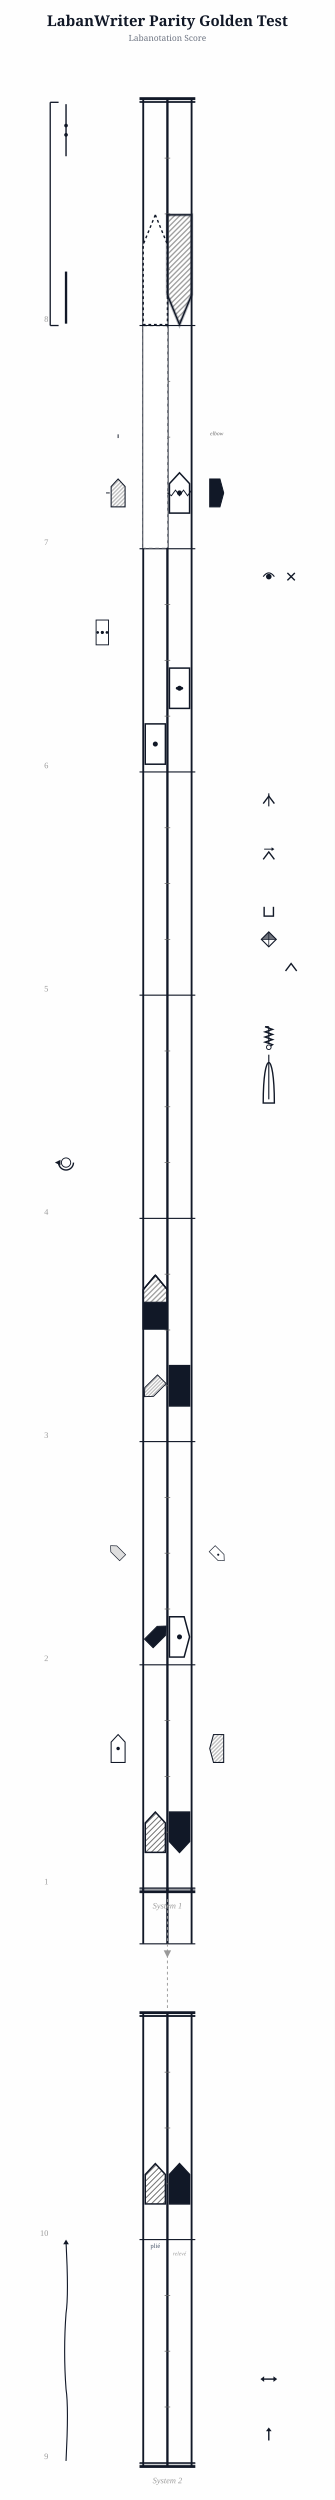
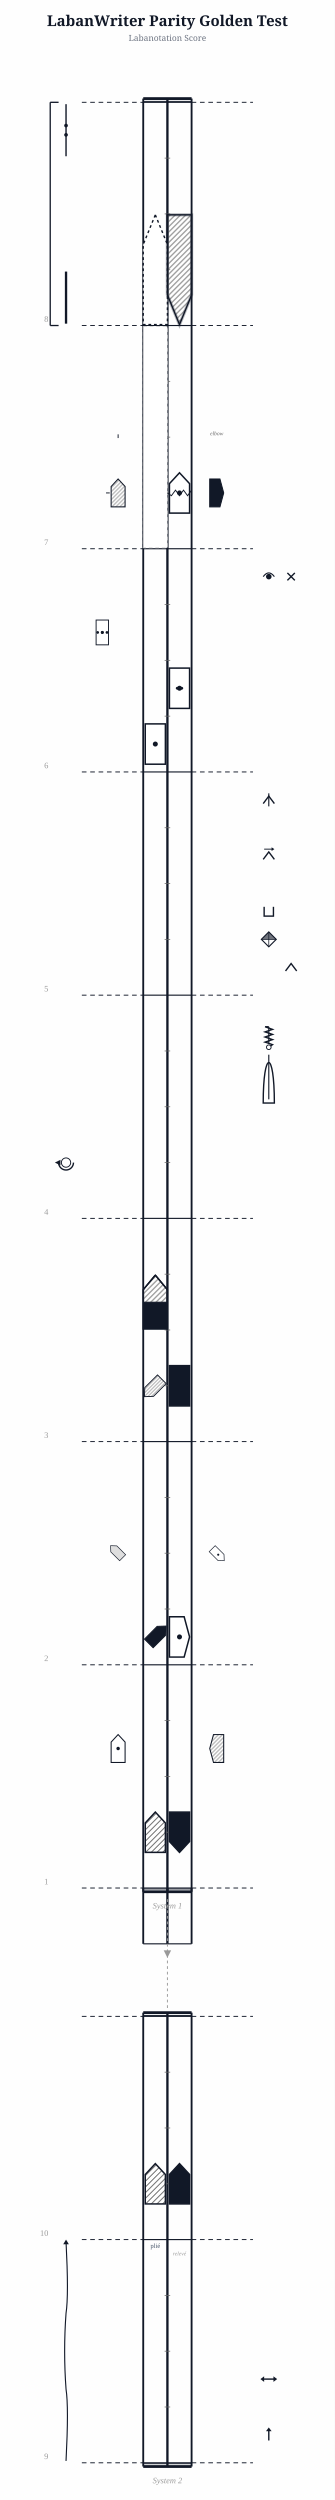
<svg xmlns="http://www.w3.org/2000/svg" width="360" height="2688" viewBox="0 0 360 2688">
  <rect x="0" y="0" width="360" height="2688" fill="#fefefe" />
  <defs>
    <pattern id="laban-hatch" patternUnits="userSpaceOnUse" width="4" height="4" patternTransform="rotate(45)">
      <line x1="0" y1="0" x2="0" y2="4" stroke="#555" stroke-width="1.5" />
    </pattern>
    <marker id="arrow" viewBox="0 0 10 10" refX="8" refY="5" markerWidth="6" markerHeight="6" orient="auto-start-reverse">
      <path d="M 0 0 L 10 5 L 0 10 Z" fill="#111827" />
    </marker>
    <symbol id="laban-dir-backward-high" viewBox="-2.0 -2.0 24.0 44.0">
      <path d="M 0.0 0.0 L 20.0 0.0 L 20.0 29.2 L 10.0 40.0 L 0.0 29.2 Z" fill="url(#laban-hatch)" stroke="#111827" stroke-width="1.5" />
    </symbol>
    <symbol id="laban-dir-backward-low" viewBox="-2.0 -2.0 24.0 44.0">
      <path d="M 0.0 0.0 L 20.0 0.0 L 20.0 29.2 L 10.0 40.0 L 0.0 29.2 Z" fill="#111827" stroke="#111827" stroke-width="1.5" />
    </symbol>
    <symbol id="laban-dir-diagonal_backward_left-middle" viewBox="-13.2 -3.2 39.3 39.3">
      <path d="M -11.2 12.9 L 2.9 -1.2 L 23.6 19.4 L 24.1 34.1 L 9.4 33.6 Z" fill="#ffffff" stroke="#111827" stroke-width="1.5" />
      <circle cx="10.0" cy="20.0" r="2.5" fill="#111827" />
    </symbol>
    <symbol id="laban-dir-diagonal_backward_right-high" viewBox="-6.1 -3.2 39.3 39.3">
      <path d="M 17.1 -1.2 L 31.2 12.9 L 10.6 33.6 L -4.1 34.1 L -3.6 19.4 Z" fill="url(#laban-hatch)" stroke="#111827" stroke-width="1.5" />
    </symbol>
    <symbol id="laban-dir-diagonal_forward_left-low" viewBox="-13.2 3.9 39.3 39.3">
      <path d="M 24.1 5.9 L 23.6 20.6 L 2.9 41.2 L -11.2 27.1 L 9.4 6.4 Z" fill="#111827" stroke="#111827" stroke-width="1.5" />
    </symbol>
    <symbol id="laban-dir-diagonal_forward_right-high" viewBox="-6.1 3.9 39.3 39.3">
      <path d="M -4.1 5.9 L 10.6 6.4 L 31.2 27.1 L 17.1 41.2 L -3.6 20.6 Z" fill="url(#laban-hatch)" stroke="#111827" stroke-width="1.5" />
    </symbol>
    <symbol id="laban-dir-forward-high" viewBox="-2.0 -2.0 24.0 44.0">
      <path d="M 10.0 0.0 L 20.0 10.8 L 20.0 40.0 L 0.0 40.0 L 0.0 10.8 Z" fill="url(#laban-hatch)" stroke="#111827" stroke-width="1.5" />
    </symbol>
    <symbol id="laban-dir-forward-low" viewBox="-2.0 -2.0 24.0 44.0">
      <path d="M 10.0 0.0 L 20.0 10.8 L 20.0 40.0 L 0.0 40.0 L 0.0 10.8 Z" fill="#111827" stroke="#111827" stroke-width="1.5" />
    </symbol>
    <symbol id="laban-dir-forward-middle" viewBox="-2.0 -2.0 24.0 44.0">
      <path d="M 10.0 0.0 L 20.0 10.8 L 20.0 40.0 L 0.0 40.0 L 0.0 10.8 Z" fill="#ffffff" stroke="#111827" stroke-width="1.5" />
      <circle cx="10.0" cy="20.0" r="2.5" fill="#111827" />
    </symbol>
    <symbol id="laban-dir-left-high" viewBox="-2.0 -2.0 24.0 44.0">
      <path d="M 20.0 0.0 L 20.0 40.0 L 5.4 40.0 L 0.0 20.0 L 5.4 0.0 Z" fill="url(#laban-hatch)" stroke="#111827" stroke-width="1.5" />
    </symbol>
    <symbol id="laban-dir-place-low" viewBox="-2.0 -2.0 24.0 44.0">
      <path d="M 0.0 0.0 L 20.0 0.0 L 20.0 40.0 L 0.0 40.0 Z" fill="#111827" stroke="#111827" stroke-width="1.5" />
    </symbol>
    <symbol id="laban-dir-place-middle" viewBox="-2.0 -2.0 24.0 44.0">
      <path d="M 0.0 0.0 L 20.0 0.0 L 20.0 40.0 L 0.0 40.0 Z" fill="#ffffff" stroke="#111827" stroke-width="1.5" />
      <circle cx="10.0" cy="20.0" r="2.5" fill="#111827" />
    </symbol>
    <symbol id="laban-dir-right-low" viewBox="-2.0 -2.0 24.0 44.0">
      <path d="M 0.0 0.0 L 14.6 0.0 L 20.0 20.0 L 14.6 40.0 L 0.0 40.0 Z" fill="#111827" stroke="#111827" stroke-width="1.5" />
    </symbol>
    <symbol id="laban-dir-right-middle" viewBox="-2.0 -2.0 24.0 44.0">
      <path d="M 0.0 0.0 L 14.6 0.0 L 20.0 20.0 L 14.6 40.0 L 0.0 40.0 Z" fill="#ffffff" stroke="#111827" stroke-width="1.5" />
      <circle cx="10.0" cy="20.0" r="2.5" fill="#111827" />
    </symbol>
  </defs>
  <text x="180.0" y="28" text-anchor="middle" font-size="16" font-weight="700" font-family="serif" fill="#111827">LabanWriter Parity Golden Test</text>
  <text x="180.0" y="44" text-anchor="middle" font-size="9" font-family="serif" fill="#6b7280">Labanotation Score</text>
  <g class="laban-system" data-system="1" data-measures="1-8">
    <line x1="154.0" y1="106.0" x2="154.0" y2="2034.0" stroke="#111827" stroke-width="2" />
    <line x1="206.0" y1="106.0" x2="206.0" y2="2034.0" stroke="#111827" stroke-width="2" />
    <line x1="180.0" y1="106.0" x2="180.0" y2="2034.0" stroke="#111827" stroke-width="2.5" />
-     <line x1="150.0" y1="2030.0" x2="210.0" y2="2030.0" stroke="#111827" stroke-width="1.2" />
+     <line x1="154.0" y1="2030.0" x2="206.0" y2="2030.0" stroke="#111827" stroke-width="1.2" />
+     <line x1="88.0" y1="2030.0" x2="154.0" y2="2030.0" stroke="#111827" stroke-width="1" stroke-dasharray="5,4" />
+     <line x1="206.0" y1="2030.0" x2="272.0" y2="2030.0" stroke="#111827" stroke-width="1" stroke-dasharray="5,4" />
    <line x1="177.0" y1="1970.0" x2="183.0" y2="1970.0" stroke="#666" stroke-width="0.8" />
    <line x1="177.0" y1="1910.0" x2="183.0" y2="1910.0" stroke="#666" stroke-width="0.8" />
    <line x1="177.0" y1="1850.0" x2="183.0" y2="1850.0" stroke="#666" stroke-width="0.8" />
-     <line x1="150.0" y1="1790.0" x2="210.0" y2="1790.0" stroke="#111827" stroke-width="1.2" />
+     <line x1="154.0" y1="1790.0" x2="206.0" y2="1790.0" stroke="#111827" stroke-width="1.2" />
+     <line x1="88.0" y1="1790.0" x2="154.0" y2="1790.0" stroke="#111827" stroke-width="1" stroke-dasharray="5,4" />
+     <line x1="206.0" y1="1790.0" x2="272.0" y2="1790.0" stroke="#111827" stroke-width="1" stroke-dasharray="5,4" />
    <line x1="177.0" y1="1730.0" x2="183.0" y2="1730.0" stroke="#666" stroke-width="0.8" />
    <line x1="177.0" y1="1670.0" x2="183.0" y2="1670.0" stroke="#666" stroke-width="0.8" />
    <line x1="177.0" y1="1610.0" x2="183.0" y2="1610.0" stroke="#666" stroke-width="0.8" />
-     <line x1="150.0" y1="1550.0" x2="210.0" y2="1550.0" stroke="#111827" stroke-width="1.2" />
+     <line x1="154.0" y1="1550.0" x2="206.0" y2="1550.0" stroke="#111827" stroke-width="1.2" />
+     <line x1="88.0" y1="1550.0" x2="154.0" y2="1550.0" stroke="#111827" stroke-width="1" stroke-dasharray="5,4" />
+     <line x1="206.0" y1="1550.0" x2="272.0" y2="1550.0" stroke="#111827" stroke-width="1" stroke-dasharray="5,4" />
    <line x1="177.0" y1="1490.0" x2="183.0" y2="1490.0" stroke="#666" stroke-width="0.8" />
    <line x1="177.0" y1="1430.0" x2="183.0" y2="1430.0" stroke="#666" stroke-width="0.8" />
    <line x1="177.0" y1="1370.0" x2="183.0" y2="1370.0" stroke="#666" stroke-width="0.8" />
-     <line x1="150.0" y1="1310.0" x2="210.0" y2="1310.0" stroke="#111827" stroke-width="1.2" />
+     <line x1="154.0" y1="1310.0" x2="206.0" y2="1310.0" stroke="#111827" stroke-width="1.2" />
+     <line x1="88.0" y1="1310.0" x2="154.0" y2="1310.0" stroke="#111827" stroke-width="1" stroke-dasharray="5,4" />
+     <line x1="206.0" y1="1310.0" x2="272.0" y2="1310.0" stroke="#111827" stroke-width="1" stroke-dasharray="5,4" />
    <line x1="177.0" y1="1250.0" x2="183.0" y2="1250.0" stroke="#666" stroke-width="0.8" />
    <line x1="177.0" y1="1190.0" x2="183.0" y2="1190.0" stroke="#666" stroke-width="0.8" />
    <line x1="177.0" y1="1130.0" x2="183.0" y2="1130.0" stroke="#666" stroke-width="0.8" />
-     <line x1="150.0" y1="1070.0" x2="210.0" y2="1070.0" stroke="#111827" stroke-width="1.2" />
+     <line x1="154.0" y1="1070.0" x2="206.0" y2="1070.0" stroke="#111827" stroke-width="1.2" />
+     <line x1="88.0" y1="1070.0" x2="154.0" y2="1070.0" stroke="#111827" stroke-width="1" stroke-dasharray="5,4" />
+     <line x1="206.0" y1="1070.0" x2="272.0" y2="1070.0" stroke="#111827" stroke-width="1" stroke-dasharray="5,4" />
    <line x1="177.0" y1="1010.0" x2="183.0" y2="1010.0" stroke="#666" stroke-width="0.8" />
    <line x1="177.0" y1="950.0" x2="183.0" y2="950.0" stroke="#666" stroke-width="0.8" />
    <line x1="177.0" y1="890.0" x2="183.0" y2="890.0" stroke="#666" stroke-width="0.8" />
-     <line x1="150.0" y1="830.0" x2="210.0" y2="830.0" stroke="#111827" stroke-width="1.2" />
+     <line x1="154.0" y1="830.0" x2="206.0" y2="830.0" stroke="#111827" stroke-width="1.2" />
+     <line x1="88.0" y1="830.0" x2="154.0" y2="830.0" stroke="#111827" stroke-width="1" stroke-dasharray="5,4" />
+     <line x1="206.0" y1="830.0" x2="272.0" y2="830.0" stroke="#111827" stroke-width="1" stroke-dasharray="5,4" />
    <line x1="177.0" y1="770.0" x2="183.0" y2="770.0" stroke="#666" stroke-width="0.8" />
    <line x1="177.0" y1="710.0" x2="183.0" y2="710.0" stroke="#666" stroke-width="0.8" />
    <line x1="177.0" y1="650.0" x2="183.0" y2="650.0" stroke="#666" stroke-width="0.8" />
-     <line x1="150.0" y1="590.0" x2="210.0" y2="590.0" stroke="#111827" stroke-width="1.2" />
+     <line x1="154.0" y1="590.0" x2="206.0" y2="590.0" stroke="#111827" stroke-width="1.2" />
+     <line x1="88.0" y1="590.0" x2="154.0" y2="590.0" stroke="#111827" stroke-width="1" stroke-dasharray="5,4" />
+     <line x1="206.0" y1="590.0" x2="272.0" y2="590.0" stroke="#111827" stroke-width="1" stroke-dasharray="5,4" />
    <line x1="177.0" y1="530.0" x2="183.0" y2="530.0" stroke="#666" stroke-width="0.8" />
    <line x1="177.0" y1="470.0" x2="183.0" y2="470.0" stroke="#666" stroke-width="0.8" />
    <line x1="177.0" y1="410.0" x2="183.0" y2="410.0" stroke="#666" stroke-width="0.8" />
-     <line x1="150.0" y1="350.0" x2="210.0" y2="350.0" stroke="#111827" stroke-width="1.2" />
-     <line x1="150.0" y1="110.0" x2="210.0" y2="110.0" stroke="#111827" stroke-width="1.2" />
+     <line x1="154.0" y1="350.0" x2="206.0" y2="350.0" stroke="#111827" stroke-width="1.2" />
+     <line x1="88.0" y1="350.0" x2="154.0" y2="350.0" stroke="#111827" stroke-width="1" stroke-dasharray="5,4" />
+     <line x1="206.0" y1="350.0" x2="272.0" y2="350.0" stroke="#111827" stroke-width="1" stroke-dasharray="5,4" />
+     <line x1="154.0" y1="110.0" x2="206.0" y2="110.0" stroke="#111827" stroke-width="1.2" />
+     <line x1="88.0" y1="110.0" x2="154.0" y2="110.0" stroke="#111827" stroke-width="1" stroke-dasharray="5,4" />
+     <line x1="206.0" y1="110.0" x2="272.0" y2="110.0" stroke="#111827" stroke-width="1" stroke-dasharray="5,4" />
    <line x1="177.0" y1="290.0" x2="183.0" y2="290.0" stroke="#666" stroke-width="0.8" />
    <line x1="177.0" y1="230.0" x2="183.0" y2="230.0" stroke="#666" stroke-width="0.8" />
    <line x1="177.0" y1="170.0" x2="183.0" y2="170.0" stroke="#666" stroke-width="0.8" />
-     <line x1="150.0" y1="2034.0" x2="210.0" y2="2034.0" stroke="#111827" stroke-width="3" />
-     <line x1="150.0" y1="2031.0" x2="210.0" y2="2031.0" stroke="#111827" stroke-width="1" />
-     <line x1="150.0" y1="109.0" x2="210.0" y2="109.0" stroke="#111827" stroke-width="1" />
-     <line x1="150.0" y1="106.0" x2="210.0" y2="106.0" stroke="#111827" stroke-width="3" />
+     <line x1="154.0" y1="2034.0" x2="206.0" y2="2034.0" stroke="#111827" stroke-width="3" />
+     <line x1="154.0" y1="2031.0" x2="206.0" y2="2031.0" stroke="#111827" stroke-width="1" />
+     <line x1="154.0" y1="109.0" x2="206.0" y2="109.0" stroke="#111827" stroke-width="1" />
+     <line x1="154.0" y1="106.0" x2="206.0" y2="106.0" stroke="#111827" stroke-width="3" />
    <g class="laban-starting-position">
      <line x1="154.0" y1="2030.0" x2="154.0" y2="2090.0" stroke="#111827" stroke-width="2" />
      <line x1="180.0" y1="2030.0" x2="180.0" y2="2090.0" stroke="#111827" stroke-width="2.5" />
      <line x1="206.0" y1="2030.0" x2="206.0" y2="2090.0" stroke="#111827" stroke-width="2" />
-       <line x1="150.0" y1="2090.0" x2="210.0" y2="2090.0" stroke="#111827" stroke-width="1.2" />
+       <line x1="154.0" y1="2090.0" x2="206.0" y2="2090.0" stroke="#111827" stroke-width="1.2" />
    </g>
    <text x="52.0" y="2026.0" text-anchor="end" font-size="9" fill="#999">1</text>
    <text x="52.0" y="1786.0" text-anchor="end" font-size="9" fill="#999">2</text>
    <text x="52.0" y="1546.0" text-anchor="end" font-size="9" fill="#999">3</text>
    <text x="52.0" y="1306.0" text-anchor="end" font-size="9" fill="#999">4</text>
    <text x="52.0" y="1066.0" text-anchor="end" font-size="9" fill="#999">5</text>
    <text x="52.0" y="826.0" text-anchor="end" font-size="9" fill="#999">6</text>
    <text x="52.0" y="586.0" text-anchor="end" font-size="9" fill="#999">7</text>
    <text x="52.0" y="346.0" text-anchor="end" font-size="9" fill="#999">8</text>
    <text x="180.0" y="2052.0" text-anchor="middle" font-size="9" font-style="italic" fill="#999">System 1</text>
  </g>
  <line x1="180.0" y1="2042.0" x2="180.0" y2="2160.0" stroke="#999" stroke-width="1" stroke-dasharray="3,3" />
  <polygon points="176.0,2097.0 184.0,2097.0 180.0,2105.0" fill="#999" />
  <g class="laban-system" data-system="2" data-measures="9-10">
    <line x1="154.0" y1="2164.0" x2="154.0" y2="2652.0" stroke="#111827" stroke-width="2" />
    <line x1="206.0" y1="2164.0" x2="206.0" y2="2652.0" stroke="#111827" stroke-width="2" />
    <line x1="180.0" y1="2164.0" x2="180.0" y2="2652.0" stroke="#111827" stroke-width="2.5" />
-     <line x1="150.0" y1="2648.0" x2="210.0" y2="2648.0" stroke="#111827" stroke-width="1.2" />
+     <line x1="154.0" y1="2648.0" x2="206.0" y2="2648.0" stroke="#111827" stroke-width="1.2" />
+     <line x1="88.0" y1="2648.0" x2="154.0" y2="2648.0" stroke="#111827" stroke-width="1" stroke-dasharray="5,4" />
+     <line x1="206.0" y1="2648.0" x2="272.0" y2="2648.0" stroke="#111827" stroke-width="1" stroke-dasharray="5,4" />
    <line x1="177.0" y1="2588.0" x2="183.0" y2="2588.0" stroke="#666" stroke-width="0.8" />
    <line x1="177.0" y1="2528.0" x2="183.0" y2="2528.0" stroke="#666" stroke-width="0.8" />
    <line x1="177.0" y1="2468.0" x2="183.0" y2="2468.0" stroke="#666" stroke-width="0.8" />
-     <line x1="150.0" y1="2408.0" x2="210.0" y2="2408.0" stroke="#111827" stroke-width="1.2" />
-     <line x1="150.0" y1="2168.0" x2="210.0" y2="2168.0" stroke="#111827" stroke-width="1.2" />
+     <line x1="154.0" y1="2408.0" x2="206.0" y2="2408.0" stroke="#111827" stroke-width="1.2" />
+     <line x1="88.0" y1="2408.0" x2="154.0" y2="2408.0" stroke="#111827" stroke-width="1" stroke-dasharray="5,4" />
+     <line x1="206.0" y1="2408.0" x2="272.0" y2="2408.0" stroke="#111827" stroke-width="1" stroke-dasharray="5,4" />
+     <line x1="154.0" y1="2168.0" x2="206.0" y2="2168.0" stroke="#111827" stroke-width="1.2" />
+     <line x1="88.0" y1="2168.0" x2="154.0" y2="2168.0" stroke="#111827" stroke-width="1" stroke-dasharray="5,4" />
+     <line x1="206.0" y1="2168.0" x2="272.0" y2="2168.0" stroke="#111827" stroke-width="1" stroke-dasharray="5,4" />
    <line x1="177.0" y1="2348.0" x2="183.0" y2="2348.0" stroke="#666" stroke-width="0.8" />
    <line x1="177.0" y1="2288.0" x2="183.0" y2="2288.0" stroke="#666" stroke-width="0.8" />
    <line x1="177.0" y1="2228.0" x2="183.0" y2="2228.0" stroke="#666" stroke-width="0.8" />
-     <line x1="150.0" y1="2652.0" x2="210.0" y2="2652.0" stroke="#111827" stroke-width="3" />
-     <line x1="150.0" y1="2649.0" x2="210.0" y2="2649.0" stroke="#111827" stroke-width="1" />
-     <line x1="150.0" y1="2167.0" x2="210.0" y2="2167.0" stroke="#111827" stroke-width="1" />
-     <line x1="150.0" y1="2164.0" x2="210.0" y2="2164.0" stroke="#111827" stroke-width="3" />
+     <line x1="154.0" y1="2652.0" x2="206.0" y2="2652.0" stroke="#111827" stroke-width="3" />
+     <line x1="154.0" y1="2649.0" x2="206.0" y2="2649.0" stroke="#111827" stroke-width="1" />
+     <line x1="154.0" y1="2167.0" x2="206.0" y2="2167.0" stroke="#111827" stroke-width="1" />
+     <line x1="154.0" y1="2164.0" x2="206.0" y2="2164.0" stroke="#111827" stroke-width="3" />
    <text x="52.0" y="2644.0" text-anchor="end" font-size="9" fill="#999">9</text>
    <text x="52.0" y="2404.0" text-anchor="end" font-size="9" fill="#999">10</text>
    <text x="180.0" y="2670.0" text-anchor="middle" font-size="9" font-style="italic" fill="#999">System 2</text>
  </g>
  <g class="laban-symbol" data-symbol-id="support.step.forward" data-direction="forward" data-level="high">
    <use href="#laban-dir-forward-high" x="154.0" y="1911.0" width="26.0" height="118.0" />
  </g>
  <g class="laban-symbol" data-symbol-id="support.step.forward" data-direction="backward" data-level="low">
    <use href="#laban-dir-backward-low" x="180.0" y="1911.0" width="26.0" height="118.0" />
  </g>
  <g class="laban-symbol" data-symbol-id="direction.forward" data-direction="forward" data-level="middle">
    <use href="#laban-dir-forward-middle" x="118.0" y="1851.0" width="18.0" height="58.0" />
  </g>
  <g class="laban-symbol" data-symbol-id="direction.left" data-direction="left" data-level="high">
    <use href="#laban-dir-left-high" x="224.0" y="1851.0" width="18.0" height="58.0" />
  </g>
  <g class="laban-symbol" data-symbol-id="support.step.forward" data-direction="right" data-level="middle">
    <use href="#laban-dir-right-middle" x="180.0" y="1731.0" width="26.0" height="58.0" />
  </g>
  <g class="laban-symbol" data-symbol-id="support.step.forward" data-direction="diagonal_forward_left" data-level="low">
    <use href="#laban-dir-diagonal_forward_left-low" x="154.0" y="1731.0" width="26.0" height="58.0" />
  </g>
  <g class="laban-symbol" data-symbol-id="direction.forward" data-direction="diagonal_forward_right" data-level="high">
    <use href="#laban-dir-diagonal_forward_right-high" x="118.0" y="1611.0" width="18.0" height="118.0" />
  </g>
  <g class="laban-symbol" data-symbol-id="direction.forward" data-direction="diagonal_backward_left" data-level="middle">
    <use href="#laban-dir-diagonal_backward_left-middle" x="224.0" y="1611.0" width="18.0" height="118.0" />
  </g>
  <g class="laban-symbol" data-symbol-id="support.step.forward" data-direction="diagonal_backward_right" data-level="high">
    <use href="#laban-dir-diagonal_backward_right-high" x="154.0" y="1431.0" width="26.0" height="118.0" />
  </g>
  <g class="laban-symbol" data-symbol-id="support.step.forward" data-direction="place" data-level="low">
    <use href="#laban-dir-place-low" x="180.0" y="1431.0" width="26.0" height="118.0" />
  </g>
  <g class="laban-symbol" data-symbol-id="support.step.forward" data-direction="forward" data-level="middle">
    <defs>
      <clipPath id="upper-clip-0">
        <rect x="154.0" y="1371.0" width="26.0" height="29.0" />
      </clipPath>
      <clipPath id="lower-clip-0">
        <rect x="154.0" y="1400.0" width="26.0" height="29.0" />
      </clipPath>
    </defs>
    <path d="M 167.0 1371.0 L 180.0 1386.7 L 180.0 1429.0 L 154.0 1429.0 L 154.0 1386.7 Z" clip-path="url(#upper-clip-0)" fill="url(#laban-hatch)" stroke="#111827" stroke-width="1.5" />
    <path d="M 167.0 1371.0 L 180.0 1386.7 L 180.0 1429.0 L 154.0 1429.0 L 154.0 1386.7 Z" clip-path="url(#lower-clip-0)" fill="#111827" stroke="#111827" stroke-width="1.5" />
    <line x1="154.0" y1="1400.0" x2="180.0" y2="1400.0" stroke="#111827" stroke-width="0.8" />
    <path d="M 167.0 1371.0 L 180.0 1386.7 L 180.0 1429.0 L 154.0 1429.0 L 154.0 1386.7 Z" fill="none" stroke="#111827" stroke-width="1.5" />
  </g>
  <g class="laban-symbol" data-symbol-id="flexion.knee.90" data-direction="place" data-level="middle">
    <use href="#laban-dir-place-middle" x="154.0" y="771.0" width="26.0" height="58.0" />
    <circle cx="167.0" cy="800.0" r="1.5" fill="#111827" />
  </g>
  <g class="laban-symbol" data-symbol-id="flexion.knee.90" data-direction="place" data-level="middle">
    <use href="#laban-dir-place-middle" x="180.0" y="711.0" width="26.0" height="58.0" />
    <circle cx="190.5" cy="740.0" r="1.5" fill="#111827" />
    <circle cx="195.5" cy="740.0" r="1.5" fill="#111827" />
  </g>
  <g class="laban-symbol" data-symbol-id="flexion.hip.90" data-direction="place" data-level="middle">
    <use href="#laban-dir-place-middle" x="102.0" y="651.0" width="16.0" height="58.0" />
    <circle cx="105.0" cy="680.0" r="1.5" fill="#111827" />
    <circle cx="110.0" cy="680.0" r="1.5" fill="#111827" />
    <circle cx="115.0" cy="680.0" r="1.5" fill="#111827" />
  </g>
  <g class="laban-symbol whitespace" data-symbol-id="support.step.forward">
    <rect x="154" y="351.0" width="26" height="238.0" fill="white" stroke="#ccc" stroke-width="0.8" stroke-dasharray="4,3" />
  </g>
  <g class="laban-symbol" data-symbol-id="support.step.forward" data-direction="forward" data-level="middle">
    <use href="#laban-dir-forward-middle" x="180.0" y="471.0" width="26.0" height="118.0" />
    <polyline points="180.0,530.0 184.3,533.0 188.7,527.0 193.0,533.0 197.3,527.0 201.7,533.0 206.0,527.0" fill="none" stroke="#111827" stroke-width="1" />
  </g>
  <g class="laban-symbol" data-symbol-id="direction.forward" data-direction="forward" data-level="high">
    <use href="#laban-dir-forward-high" x="118.0" y="471.0" width="18.0" height="118.0" />
    <line x1="127.0" y1="471.0" x2="127.0" y2="467.0" stroke="#111827" stroke-width="1" />
    <line x1="118.0" y1="530.0" x2="114.0" y2="530.0" stroke="#111827" stroke-width="1" />
  </g>
  <g class="laban-symbol" data-symbol-id="direction.forward" data-direction="right" data-level="low">
    <use href="#laban-dir-right-low" x="224.0" y="471.0" width="18.0" height="118.0" />
    <text x="233.0" y="468.0" text-anchor="middle" font-size="6" font-style="italic" fill="#666">elbow</text>
    <circle cx="230.5" cy="530.0" r="1.5" fill="#111827" />
    <circle cx="235.5" cy="530.0" r="1.5" fill="#111827" />
  </g>
  <g class="laban-symbol" data-symbol-id="support.step.forward" data-direction="forward" data-level="middle">
    <path d="M 167.0 231.0 L 180.0 262.9 L 180.0 349.0 L 154.0 349.0 L 154.0 262.9 Z" fill="#ffffff" stroke="#111827" stroke-width="1.5" stroke-dasharray="3,3" />
  </g>
  <g class="laban-symbol" data-symbol-id="support.step.forward" data-direction="backward" data-level="high">
    <path d="M 180.0 231.0 L 206.0 231.0 L 206.0 317.1 L 193.0 349.0 L 180.0 317.1 Z" fill="url(#laban-hatch)" stroke="#111827" stroke-width="1.5" />
    <path d="M 180.0 231.0 L 206.0 231.0 L 206.0 317.1 L 193.0 349.0 L 180.0 317.1 Z" fill="none" stroke="#111827" stroke-width="3.5" opacity="0.3" />
  </g>
  <g class="laban-symbol" data-symbol-id="support.step.forward" data-direction="forward" data-level="high">
    <use href="#laban-dir-forward-high" x="154.0" y="2289.0" width="26.0" height="118.0" />
    <text x="167.0" y="2417.0" text-anchor="middle" font-size="7" fill="#475569">plié</text>
  </g>
  <g class="laban-symbol" data-symbol-id="support.step.forward" data-direction="forward" data-level="low">
    <use href="#laban-dir-forward-low" x="180.0" y="2289.0" width="26.0" height="118.0" />
    <text x="193.0" y="2425.0" text-anchor="middle" font-size="6" font-style="italic" fill="#999">relevé</text>
  </g>
  <g class="laban-annotation turn" data-level="middle" data-symbol-id="turn.right" transform="rotate(180, 71.0, 1250.0)">
    <circle cx="71.0" cy="1250.0" r="5.0" fill="#ffffff" stroke="#111827" stroke-width="1" />
    <path d="M 63.0 1250.0 A 8.0 8.0 0 1 1 79.0 1250.0" fill="none" stroke="#111827" stroke-width="1.5" />
    <polygon points="83.0,1250.0 77.0,1247.0 77.0,1253.0" fill="#111827" />
  </g>
  <g class="laban-annotation jump" data-level="middle" data-symbol-id="jump.basic">
    <path d="M 283.0 1186.0 C 283.0 1128.0 295.0 1128.0 295.0 1186.0 Z" fill="#ffffff" stroke="#111827" stroke-width="1.5" />
    <line x1="289.0" y1="1134.0" x2="289.0" y2="1182.0" stroke="#111827" stroke-width="1.2" />
  </g>
  <g class="laban-annotation jump" data-level="middle" data-symbol-id="jump.basic">
    <path d="M 289.0 1126.0 L 293.0 1123.2 L 285.0 1120.5 L 293.0 1117.8 L 285.0 1115.0 L 293.0 1112.2 L 285.0 1109.5 L 293.0 1106.8 L 285.0 1104.0 L 289.0 1104.0" fill="none" stroke="#111827" stroke-width="1.5" />
    <circle cx="289.0" cy="1126.0" r="2.5" fill="#ffffff" stroke="#111827" stroke-width="1" />
    <line x1="289.0" y1="1104.0" x2="289.0" y2="1122.0" stroke="#111827" stroke-width="1.2" />
  </g>
  <g class="laban-annotation effort" data-symbol-id="effort.weight.strong">
    <path d="M 289.0 1002.0 L 297.0 1010.0 L 289.0 1018.0 L 281.0 1010.0 Z" fill="none" stroke="#111827" stroke-width="1.2" />
    <line x1="289.0" y1="1002.0" x2="289.0" y2="1018.0" stroke="#111827" stroke-width="0.8" />
    <line x1="281.0" y1="1010.0" x2="297.0" y2="1010.0" stroke="#111827" stroke-width="0.8" />
    <path d="M 289.0 1002.0 L 281.0 1010.0 L 289.0 1010.0 Z" fill="#111827" opacity="0.6" />
    <path d="M 289.0 1002.0 L 297.0 1010.0 L 289.0 1010.0 Z" fill="#111827" opacity="0.6" />
  </g>
  <g class="laban-annotation contact" data-symbol-id="contact.touch">
    <path d="M 307.0 1044.0 L 313.0 1036.0 L 319.0 1044.0" fill="none" stroke="#111827" stroke-width="1.5" stroke-linejoin="miter" />
  </g>
  <g class="laban-annotation contact" data-symbol-id="contact.grasp">
    <path d="M 284.0 975.0 L 284.0 985.0 L 294.0 985.0 L 294.0 975.0" fill="none" stroke="#111827" stroke-width="1.5" stroke-linejoin="miter" />
  </g>
  <g class="laban-annotation contact" data-symbol-id="contact.slide">
    <path d="M 283.0 924.0 L 289.0 916.0 L 295.0 924.0" fill="none" stroke="#111827" stroke-width="1.5" stroke-linejoin="miter" />
    <line x1="284.0" y1="913.0" x2="293.0" y2="913.0" stroke="#111827" stroke-width="1" />
    <polygon points="295.0,913.0 292.0,911.0 292.0,915.0" fill="#111827" />
  </g>
  <g class="laban-annotation contact" data-symbol-id="contact.strike">
    <path d="M 283.0 864.0 L 289.0 856.0 L 295.0 864.0" fill="none" stroke="#111827" stroke-width="1.5" stroke-linejoin="miter" />
    <line x1="289.0" y1="853.0" x2="289.0" y2="867.0" stroke="#111827" stroke-width="1.2" />
  </g>
  <g class="laban-annotation retention" data-symbol-id="retention.hold.arm">
    <circle cx="289.0" cy="620.0" r="3" fill="#111827" />
    <path d="M 283.0 620.0 Q 289.0 612.0 295.0 620.0" fill="none" stroke="#111827" stroke-width="1.2" />
  </g>
  <g class="laban-annotation retention" data-symbol-id="retention.hold.arm">
    <line x1="309.0" y1="616.0" x2="317.0" y2="624.0" stroke="#111827" stroke-width="1.5" />
    <line x1="317.0" y1="616.0" x2="309.0" y2="624.0" stroke="#111827" stroke-width="1.5" />
  </g>
  <g class="laban-annotation repeat" data-symbol-id="repeat.start">
    <line x1="71.0" y1="292.0" x2="71.0" y2="348.0" stroke="#111827" stroke-width="2.5" />
  </g>
  <g class="laban-annotation repeat" data-symbol-id="repeat.end">
    <line x1="71.0" y1="112.0" x2="71.0" y2="168.0" stroke="#111827" stroke-width="1.5" />
    <circle cx="71.0" cy="135.0" r="2" fill="#111827" />
    <circle cx="71.0" cy="145.0" r="2" fill="#111827" />
  </g>
  <g class="laban-annotation sequential" data-symbol-id="sequential.successive">
    <path d="M 71.0 2646.0 Q 74.0 2588.0 71.0 2568.8 Q 68.0 2528.0 71.0 2487.2 Q 74.0 2468.0 71.0 2410.0" fill="none" stroke="#111827" stroke-width="1.2" />
    <polygon points="71.0,2408.0 68.0,2413.0 74.0,2413.0" fill="#111827" />
  </g>
  <g class="laban-annotation shape" data-symbol-id="shape.pin">
    <line x1="289.0" y1="2624.0" x2="289.0" y2="2612.0" stroke="#111827" stroke-width="1.5" />
    <polygon points="289.0,2610.0 286.0,2614.0 292.0,2614.0" fill="#111827" />
  </g>
  <g class="laban-annotation shape" data-symbol-id="shape.wall">
    <line x1="282.0" y1="2558.0" x2="296.0" y2="2558.0" stroke="#111827" stroke-width="1.5" />
    <polygon points="280.0,2558.0 284.0,2555.0 284.0,2561.0" fill="#111827" />
    <polygon points="298.0,2558.0 294.0,2555.0 294.0,2561.0" fill="#111827" />
  </g>
  <line x1="71.0" y1="230.0" x2="71.0" y2="230.0" stroke="#111827" stroke-width="1.5" />
  <path class="repeat-span" d="M 54.0 350.0 L 54.0 110.0 M 54.0 350.0 L 63.0 350.0 M 54.0 110.0 L 63.0 110.0" fill="none" stroke="#111827" stroke-width="1.4" />
</svg>
